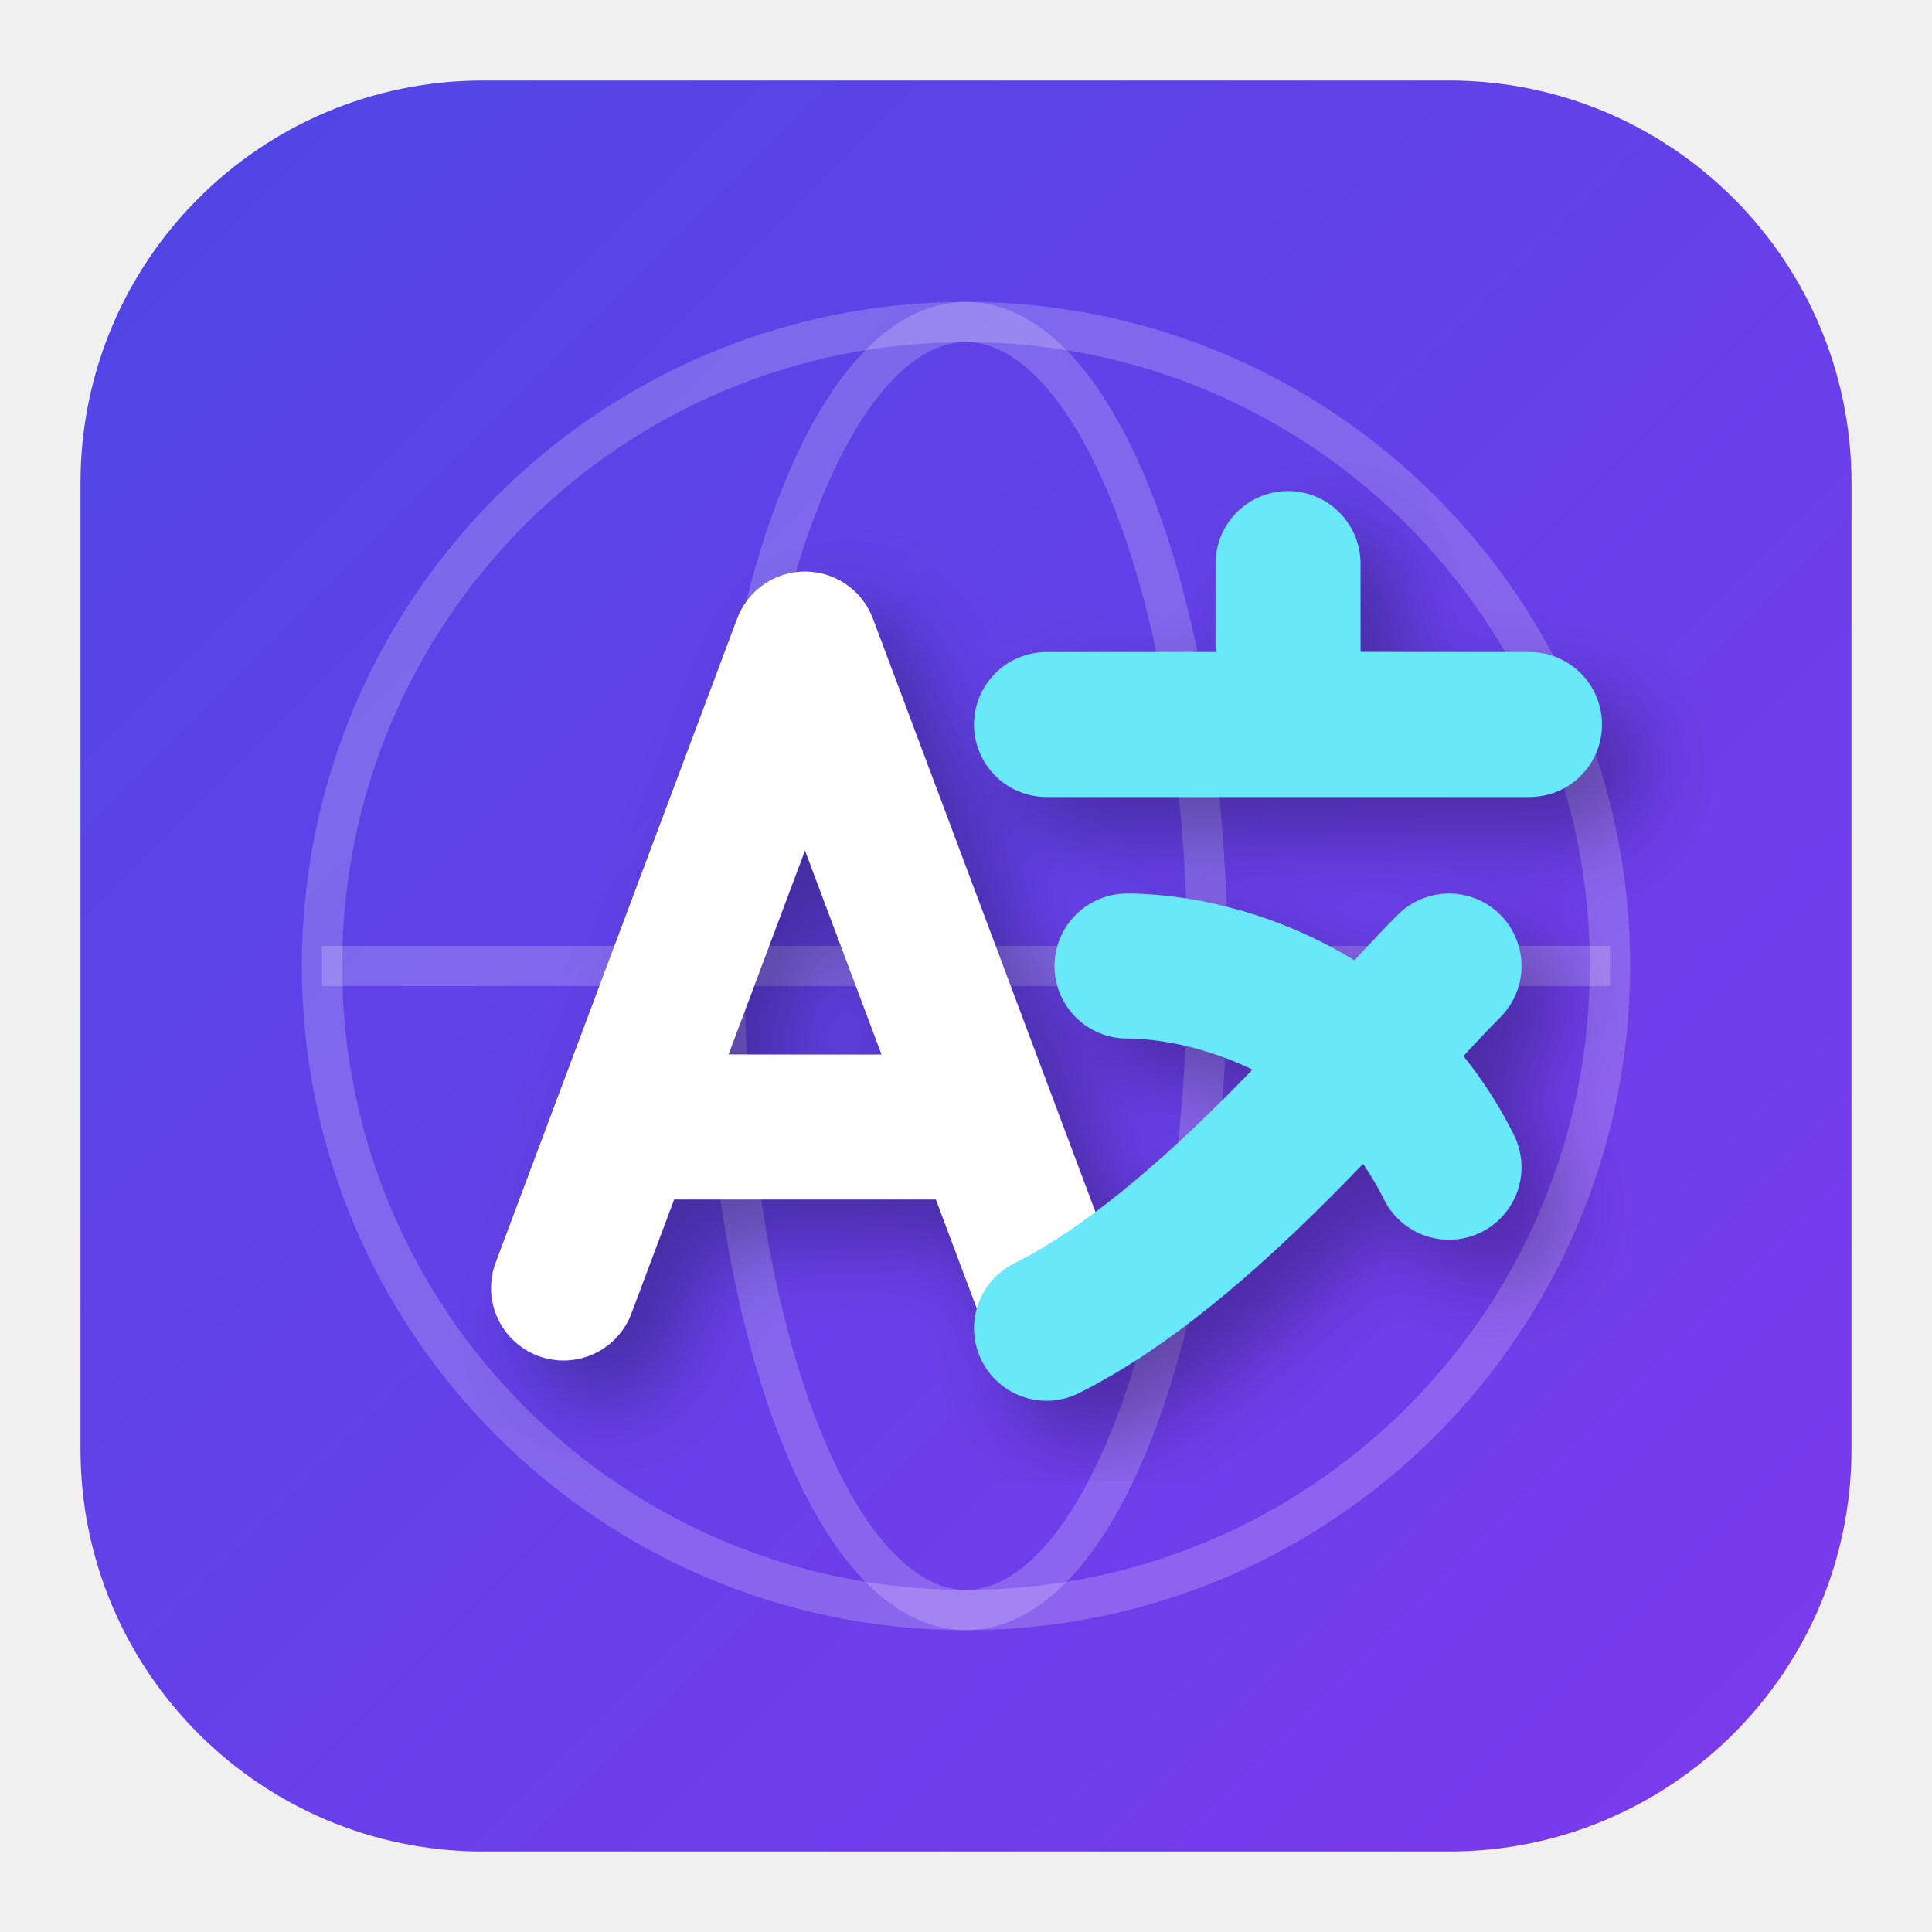
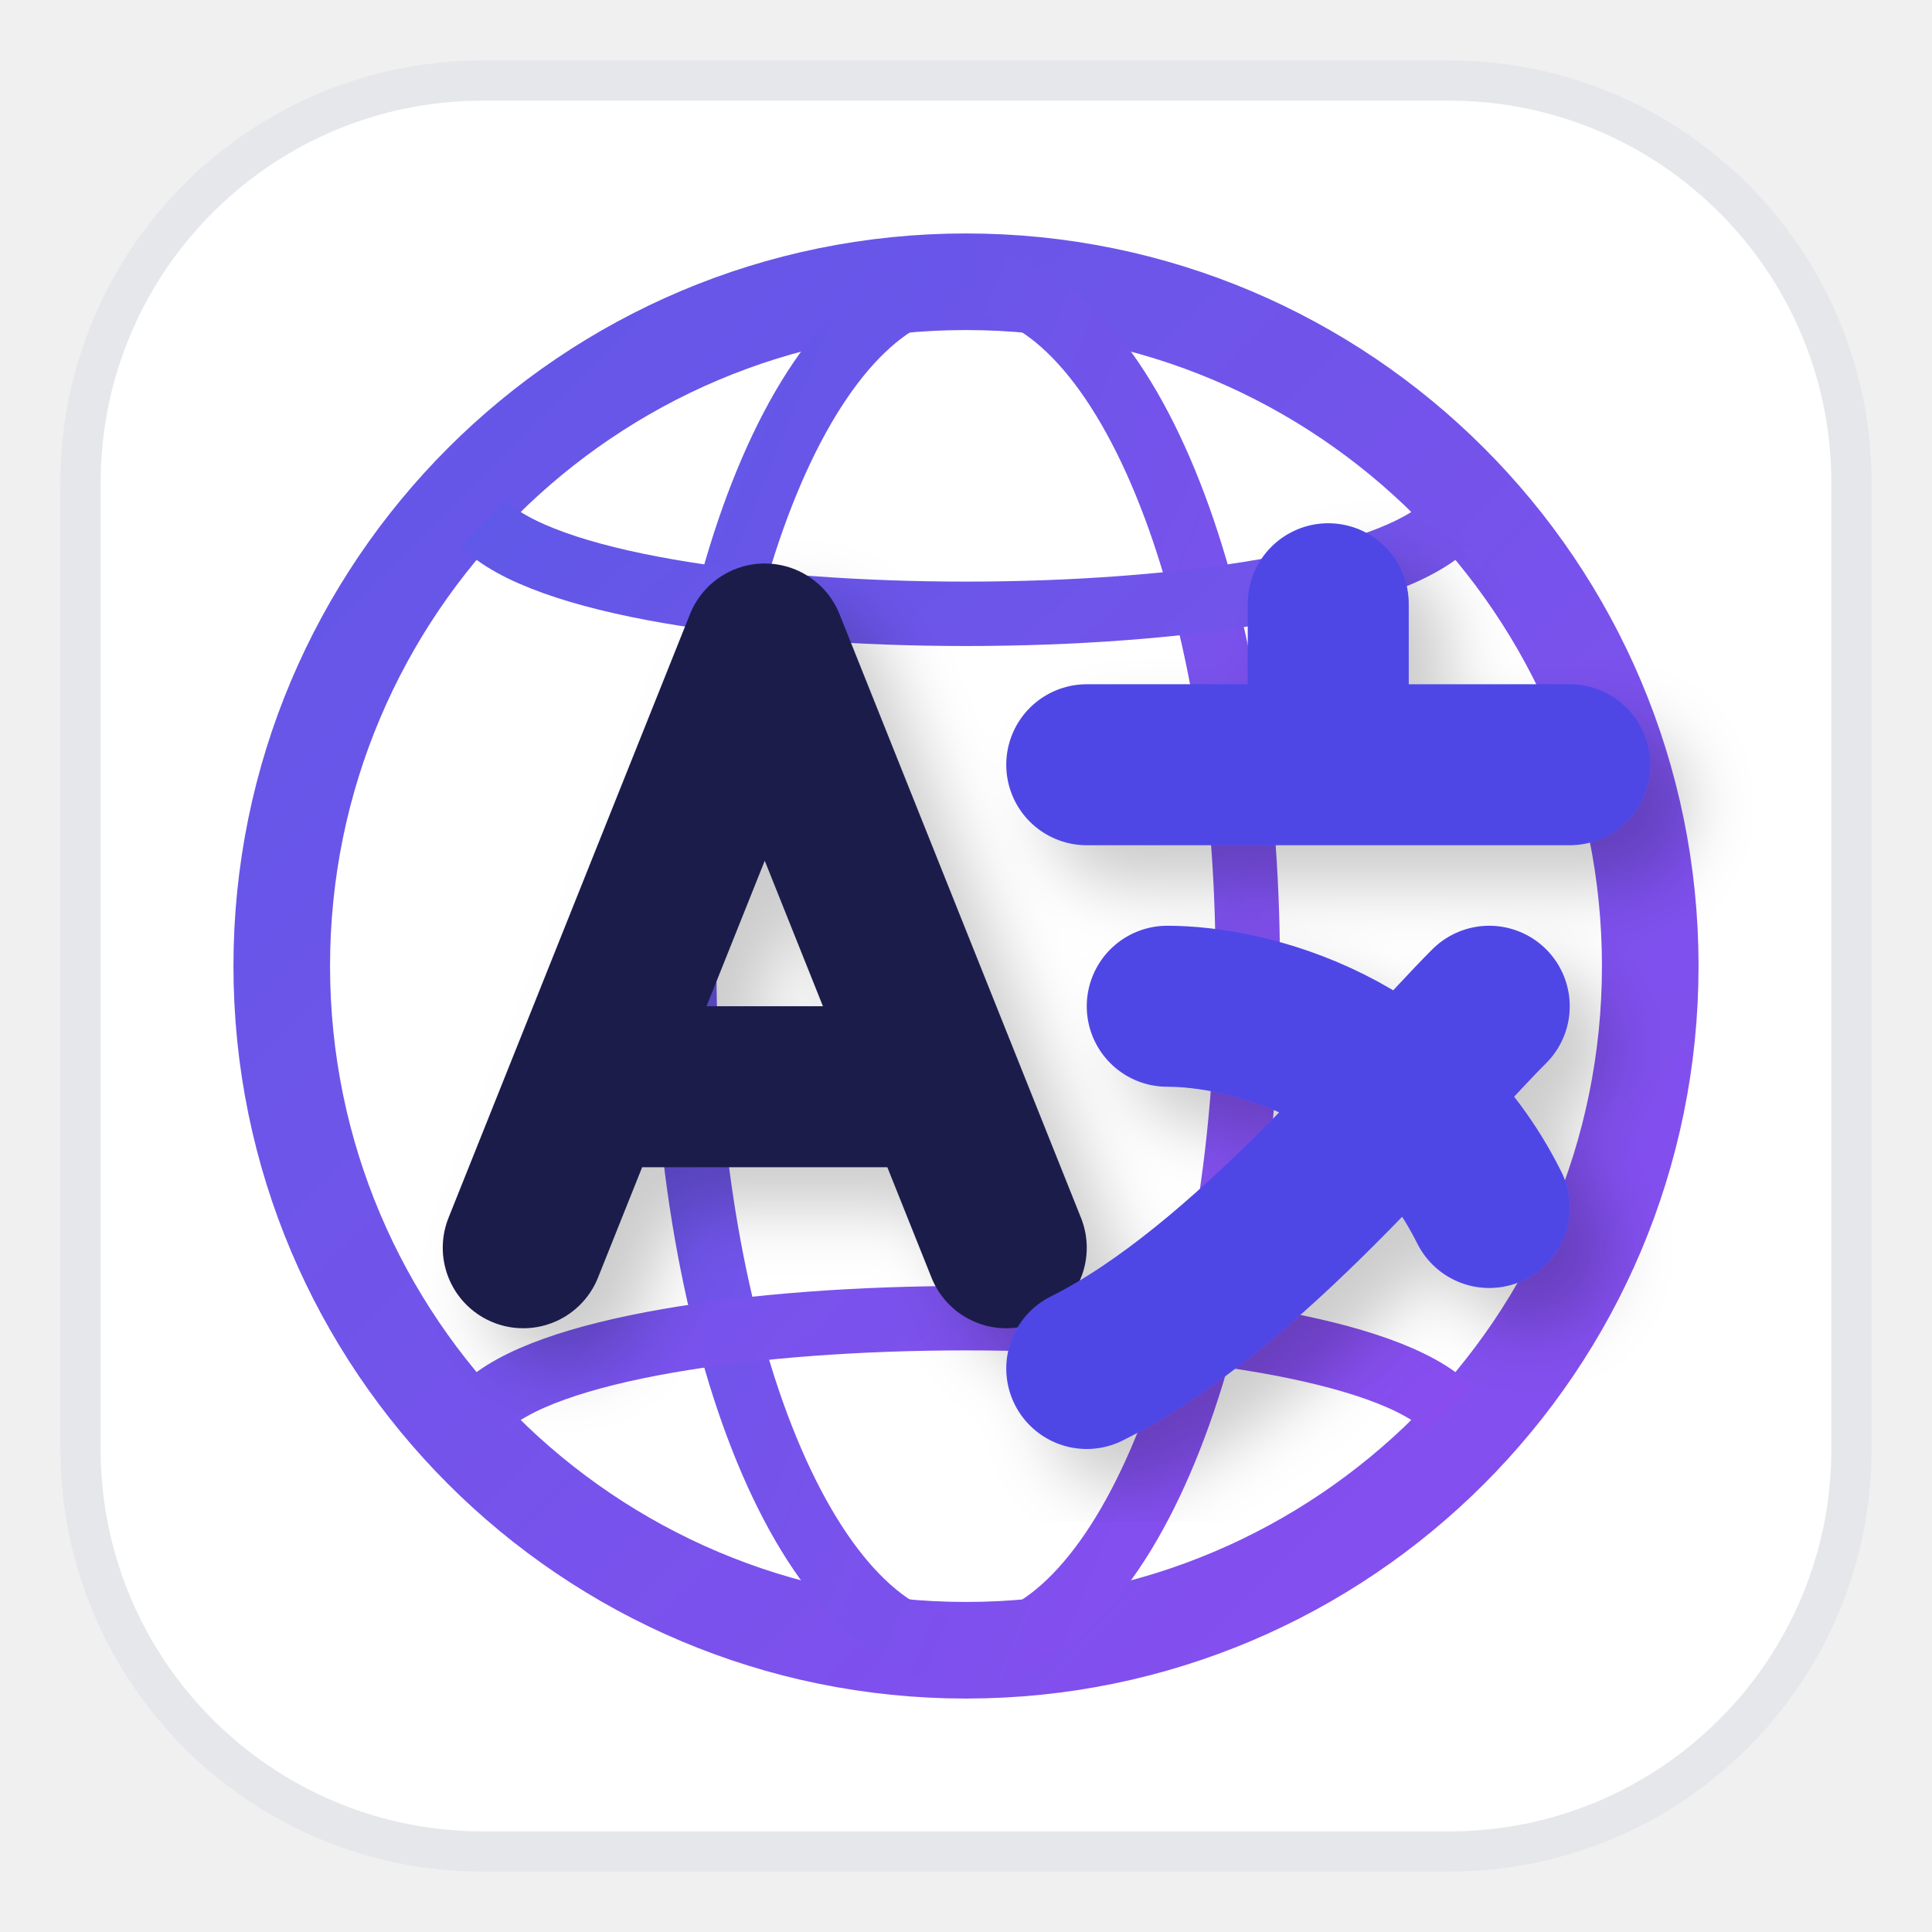
<svg xmlns="http://www.w3.org/2000/svg" width="128" height="128" viewBox="0 0 24 24">
  <defs>
-     <linearGradient id="bgGrad" x1="0%" y1="0%" x2="100%" y2="100%">
+     <linearGradient id="globeGrad" x1="0%" y1="0%" x2="100%" y2="100%">
      <stop offset="0%" style="stop-color:#4f46e5;stop-opacity:1" />
      <stop offset="100%" style="stop-color:#7c3aed;stop-opacity:1" />
    </linearGradient>
    <filter id="shadow" x="-20%" y="-20%" width="140%" height="140%">
-       <feGaussianBlur in="SourceAlpha" stdDeviation="0.5" />
+       <feGaussianBlur in="SourceAlpha" stdDeviation="0.4" />
      <feOffset dx="0.5" dy="0.5" result="offsetblur" />
      <feComponentTransfer>
-         <feFuncA type="linear" slope="0.3" />
+         <feFuncA type="linear" slope="0.2" />
      </feComponentTransfer>
      <feMerge>
        <feMergeNode />
        <feMergeNode in="SourceGraphic" />
      </feMerge>
    </filter>
  </defs>
-   <rect width="22" height="22" x="1" y="1" rx="5" fill="url(#bgGrad)" />
-   <circle cx="12" cy="12" r="8" stroke="white" stroke-width="0.5" stroke-opacity="0.2" fill="none" />
-   <ellipse cx="12" cy="12" rx="3" ry="8" stroke="white" stroke-width="0.5" stroke-opacity="0.2" fill="none" />
-   <line x1="4" y1="12" x2="20" y2="12" stroke="white" stroke-width="0.5" stroke-opacity="0.2" />
+   <rect width="22" height="22" x="1" y="1" rx="5" fill="white" stroke="#e5e7eb" stroke-width="0.5" />
+   <g stroke="url(#globeGrad)" stroke-width="0.8" fill="none" opacity="0.9">
+     <circle cx="12" cy="12" r="8.5" stroke-width="1.2" />
+     <ellipse cx="12" cy="12" rx="3.5" ry="8.5" />
+     <line x1="3.5" y1="12" x2="20.5" y2="12" />
+     <path d="M6 6.5c1.5 1.5 10.5 1.5 12 0M6 17.5c1.5-1.5 10.5-1.5 12 0" />
+   </g>
  <g filter="url(#shadow)">
-     <path d="M7 16l3-8 3 8M8 14h4" stroke="white" stroke-width="1.8" stroke-linecap="round" stroke-linejoin="round" fill="none" />
-     <path d="M13 9h6M16 7v2M14 12c1 0 3 0.5 4 2.5M18 12c-1 1-3 3.5-5 4.5" stroke="#67e8f9" stroke-width="1.8" stroke-linecap="round" stroke-linejoin="round" fill="none" />
+     <path d="M6.5 15.5l3-7.5 3 7.5M7.5 13.5h4" stroke="#1e1b4b" stroke-width="2" stroke-linecap="round" stroke-linejoin="round" fill="none" />
+     <path d="M13.5 9.5h6M16.5 7.5v2M14.5 12.5c1 0 3 0.5 4 2.5M18.5 12.5c-1 1-3 3.5-5 4.5" stroke="#4f46e5" stroke-width="2" stroke-linecap="round" stroke-linejoin="round" fill="none" />
  </g>
</svg>
